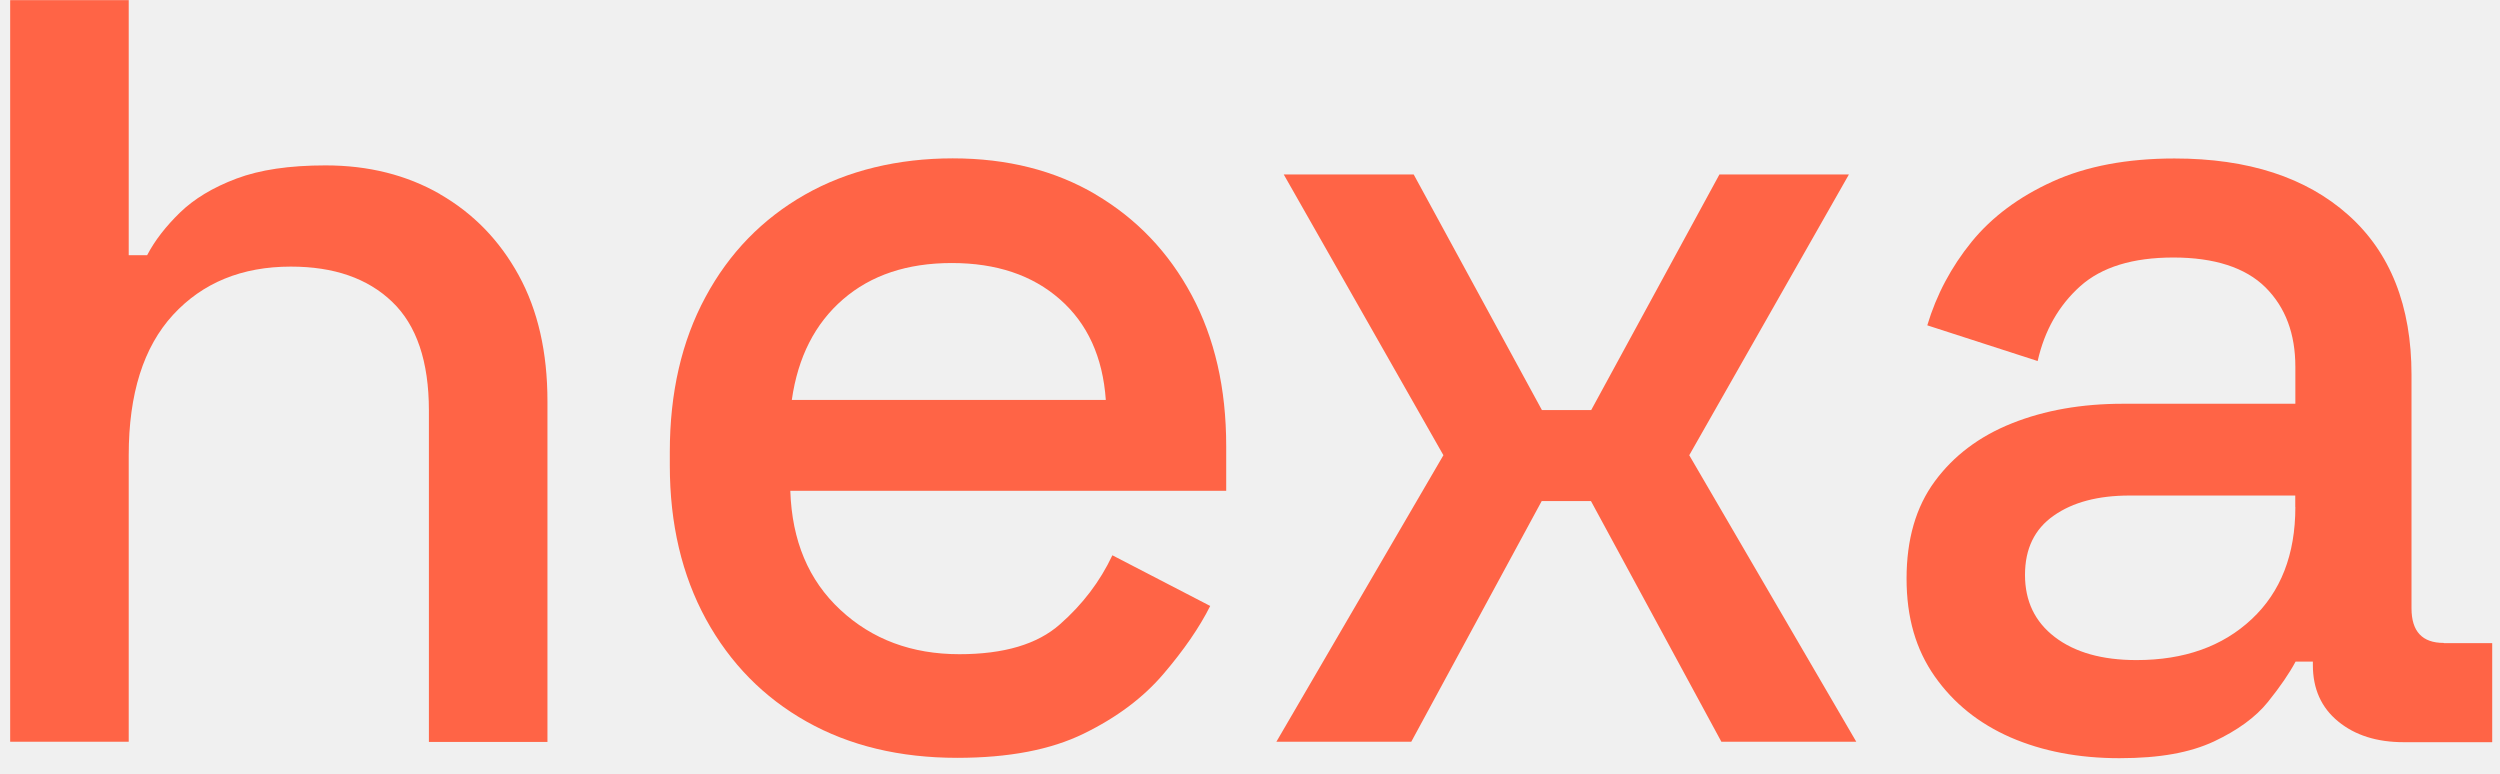
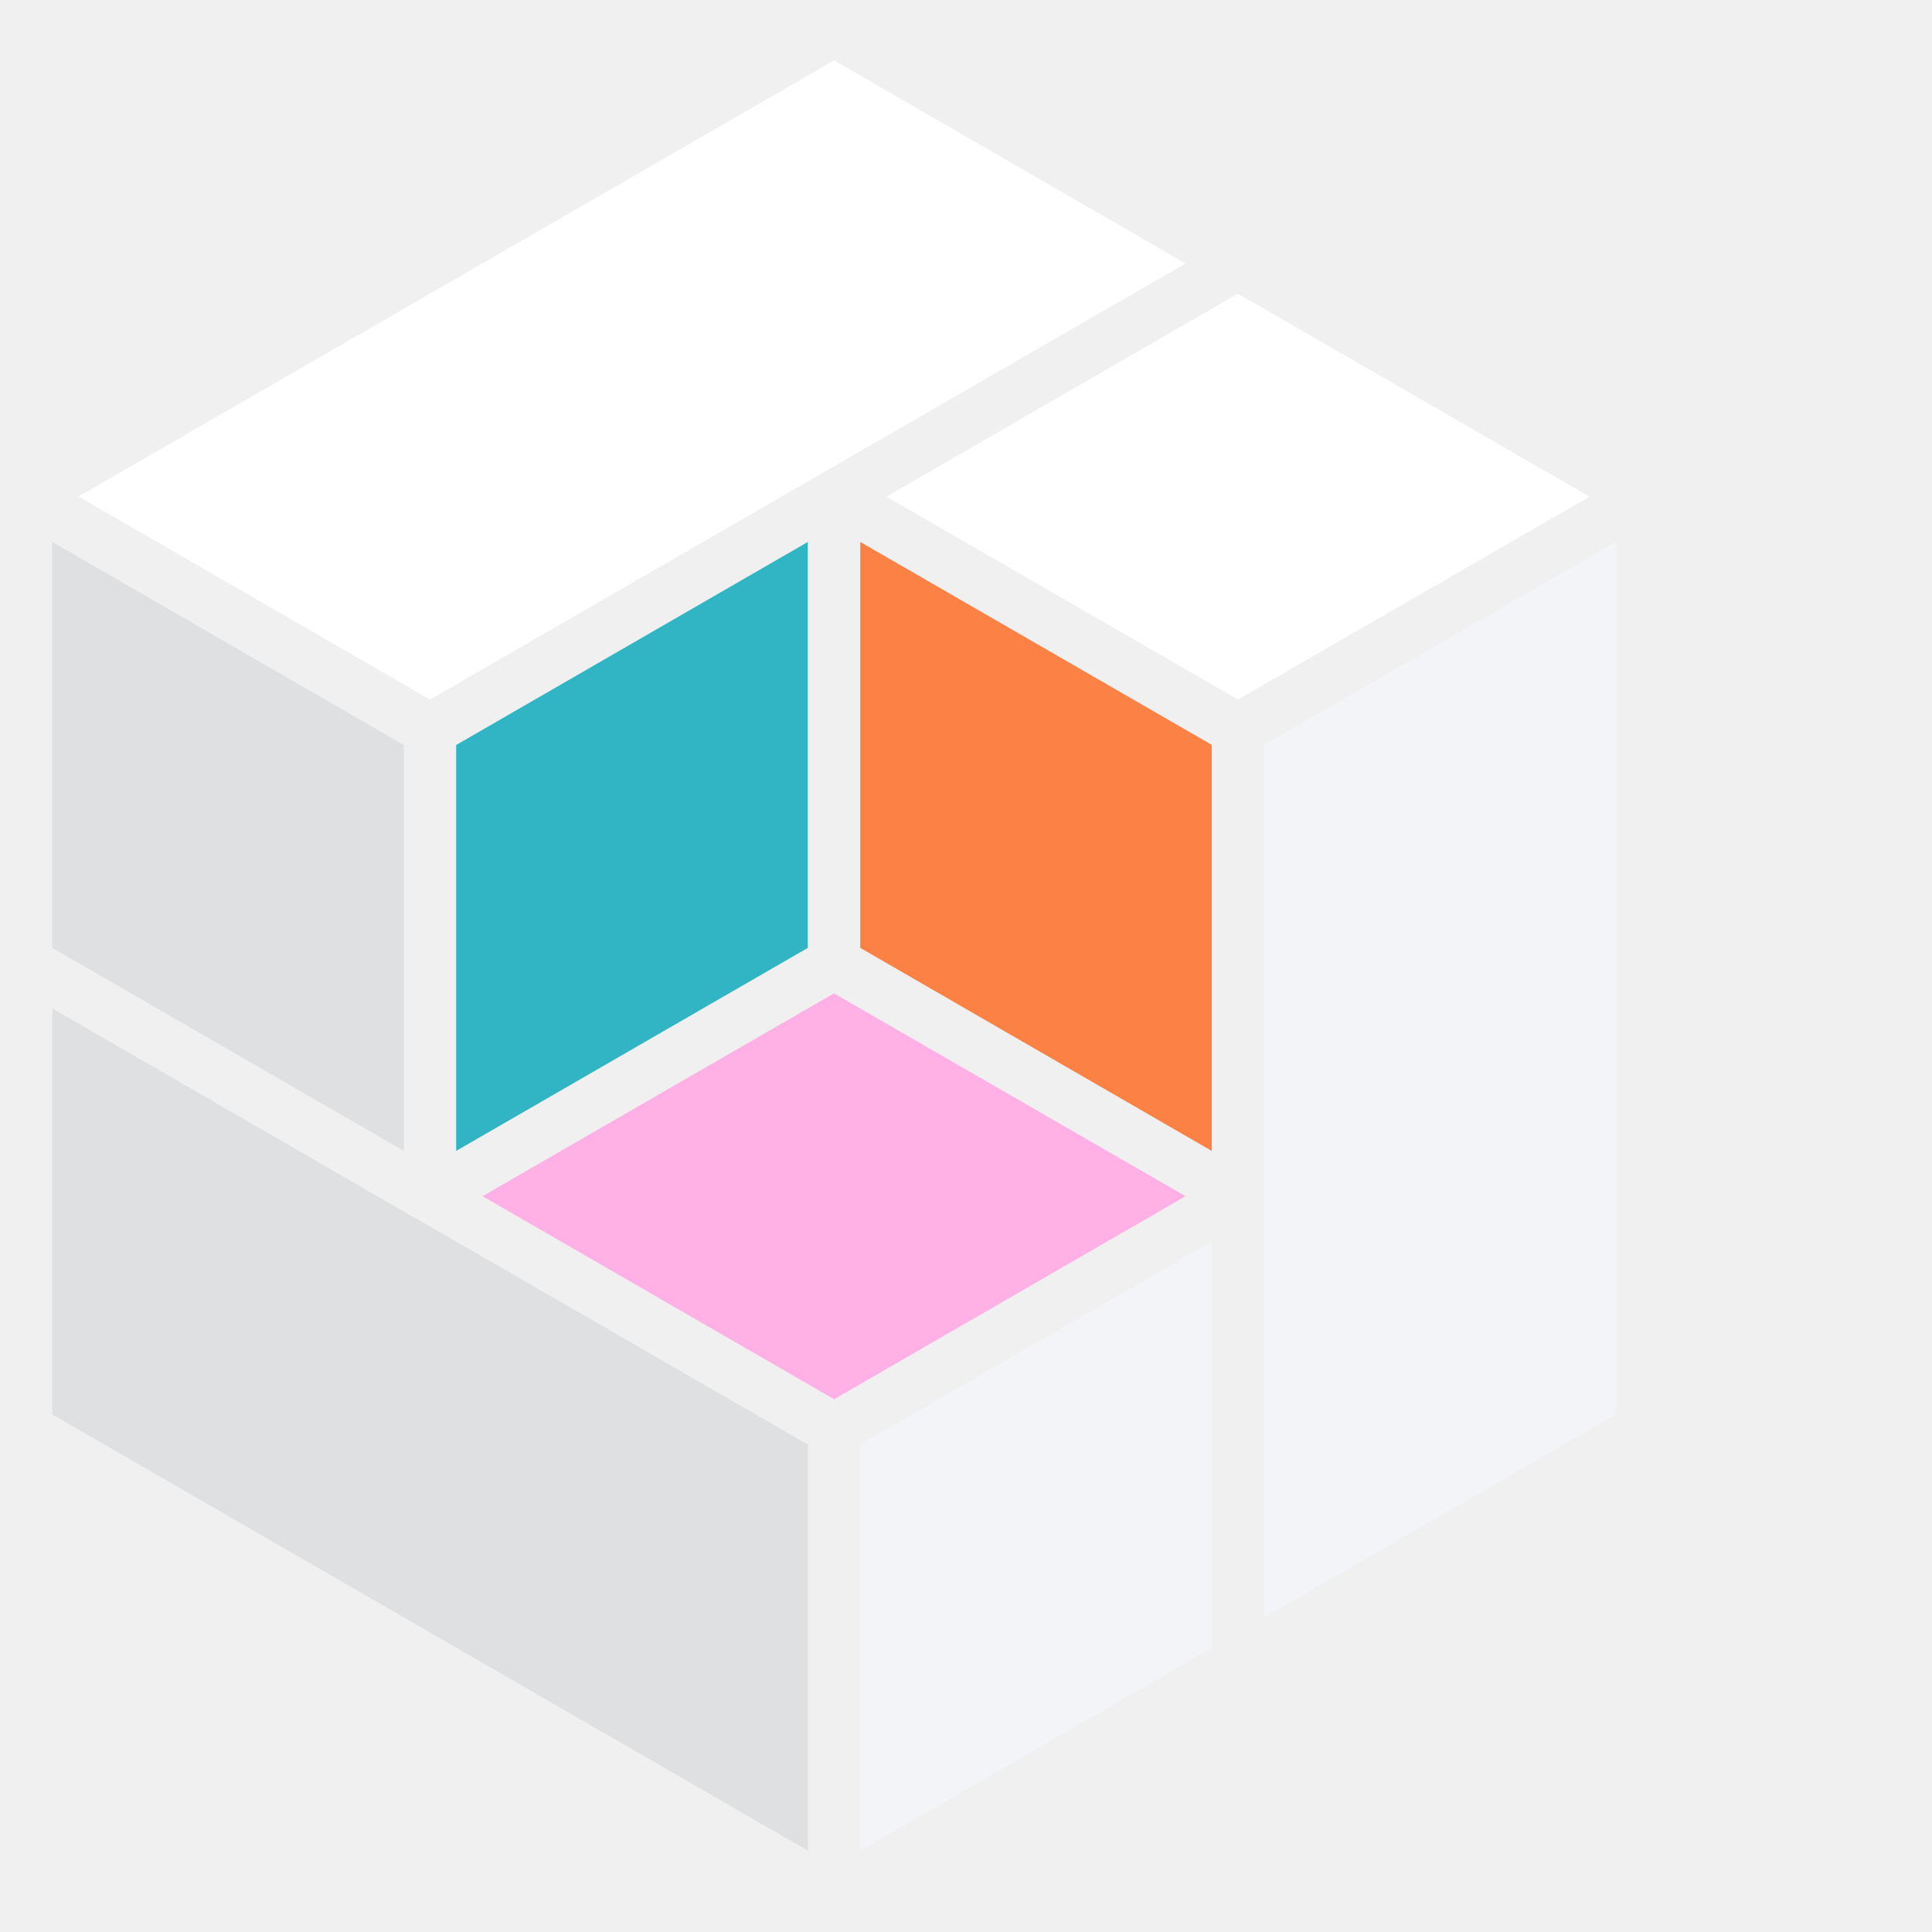
- <svg xmlns="http://www.w3.org/2000/svg" width="1292" height="400" viewBox="0 0 1292 400" fill="none">
-   <path d="M227.365 100.292C210.115 90.412 190.424 85.473 168.24 85.473C149.565 85.473 134.274 87.735 122.14 92.317C110.007 96.899 100.365 102.732 92.99 109.872C85.674 117.013 79.965 124.333 76.04 131.891H66.523V0.077H5.257V383.321H66.523V235.26C66.523 203.541 74.132 179.38 89.424 162.717C104.707 146.114 124.999 137.782 150.332 137.782C172.524 137.782 189.949 143.793 202.624 155.933C215.29 168.014 221.657 186.759 221.657 212.17V383.44H282.924V207.409C282.924 181.998 277.99 160.337 268.057 142.246C258.182 124.214 244.557 110.23 227.365 100.351V100.292Z" fill="#FF6446" />
-   <path d="M566.426 100.586C545.251 88.089 520.568 81.841 492.368 81.841C464.176 81.841 437.943 88.089 415.993 100.586C394.043 113.083 376.851 130.698 364.601 153.491C352.284 176.282 346.159 203.002 346.159 233.472V240.613C346.159 270.725 352.401 297.207 364.834 319.999C377.326 342.792 394.701 360.466 416.826 372.904C439.009 385.401 465.009 391.649 494.693 391.649C521.276 391.649 543.051 387.483 560.059 379.152C577.134 370.821 590.876 360.526 601.342 348.207C611.809 335.948 619.901 324.225 625.434 313.156L574.876 286.972C568.509 300.48 559.468 312.382 547.809 322.617C536.151 332.972 518.784 338.09 495.818 338.09C471.251 338.09 450.734 330.473 434.309 315.179C417.834 299.885 409.267 279.413 408.434 253.646H633.701V230.437C633.701 200.682 627.751 174.736 615.859 152.538C603.959 130.341 587.426 113.023 566.251 100.527H566.368L566.426 100.586ZM409.209 206.692C412.367 184.495 421.226 167.177 435.684 154.681C450.134 142.183 468.876 135.935 491.892 135.935C514.917 135.935 533.534 142.183 547.751 154.681C562.026 167.177 569.934 184.555 571.484 206.692H409.209Z" fill="#FF6446" />
-   <path d="M1262.92 332.262C1251.86 332.262 1246.27 326.372 1246.27 314.41V193.723C1246.27 158.077 1235.32 130.465 1213.55 111.064C1191.78 91.664 1161.86 81.904 1123.79 81.904C1099.22 81.904 1078.23 85.892 1060.79 93.807C1043.37 101.722 1029.39 112.136 1018.92 124.99C1008.45 137.903 1000.78 152.245 996.019 168.134L1053.06 186.582C1056.64 170.693 1064.01 157.839 1075.07 147.901C1086.14 138.022 1102.19 133.083 1123.25 133.083C1144.31 133.083 1160.49 138.26 1170.84 148.556C1181.19 158.91 1186.24 172.538 1186.24 189.617V208.661H1097.08C1075.67 208.661 1056.57 212.052 1039.74 218.777C1022.9 225.502 1009.64 235.5 999.885 248.771C990.127 262.041 985.311 278.763 985.311 298.997C985.311 319.23 990.127 335.655 999.885 349.58C1009.64 363.446 1022.67 373.92 1039.14 381.121C1055.62 388.262 1074.3 391.832 1095.35 391.832C1116.41 391.832 1131.82 388.917 1144.14 383.203C1156.39 377.431 1165.73 370.647 1172.09 362.732C1178.45 354.817 1183.15 347.914 1186.37 341.903H1195.29V343.689C1195.29 356.007 1199.64 365.707 1208.38 372.848C1217.06 379.99 1228.36 383.561 1242.22 383.561H1287.97V332.382H1263.04L1262.92 332.262ZM1186.24 262.041C1186.24 286.618 1178.69 305.959 1163.64 320.004C1148.59 334.107 1128.73 341.13 1104.16 341.13C1086.31 341.13 1072.28 337.142 1061.93 329.227C1051.58 321.313 1046.52 310.601 1046.52 297.092C1046.52 283.583 1051.46 273.407 1061.34 266.504C1071.2 259.542 1084.29 256.09 1100.59 256.09H1186.19V262.041H1186.24Z" fill="#FF6446" />
-   <path d="M955.686 90.177H888.594L822.327 211.934H796.869L730.602 90.177H663.444L745.952 235.262L659.636 383.323H729.352L796.752 258.947H822.211L889.602 383.323H959.319L873.002 235.262L955.511 90.177H955.686Z" fill="#FF6446" />
+ <svg xmlns="http://www.w3.org/2000/svg" width="151" height="151" viewBox="0 0 151 151" fill="none">
+   <path d="M63.134 74.085V42.36L35.651 58.228V89.953L63.134 74.085Z" fill="#31B5C5" />
+   <path d="M4.09 74.085L31.562 89.953V58.228L4.09 42.36V74.085Z" fill="#DEE0E2" />
+   <path d="M6.135 38.807L33.606 54.675L92.663 20.59L65.191 4.721L6.135 38.807Z" fill="white" />
+   <path d="M92.663 93.493L65.18 77.636L37.708 93.493L65.192 109.362L92.663 93.493Z" fill="#FFB1E6" />
+   <path d="M67.236 74.085L94.708 89.953V58.217L67.236 42.36V74.085Z" fill="#FB8144" />
+   <path d="M32.602 95.28C32.602 95.28 32.59 95.28 32.578 95.28L4.09 78.816V110.553L63.147 144.65V112.913L32.613 95.28H32.602Z" fill="#DEE0E2" />
+   <path d="M124.236 38.818L96.752 22.95L69.281 38.818L96.752 54.675L124.236 38.818Z" fill="white" />
+   <path d="M98.798 126.411L126.281 110.543V42.36L98.798 58.228V126.411Z" fill="#F2F4F7" />
+   <path d="M94.708 97.045L67.236 112.902V144.638L94.708 128.782V97.045Z" fill="#F2F4F7" />
</svg>
